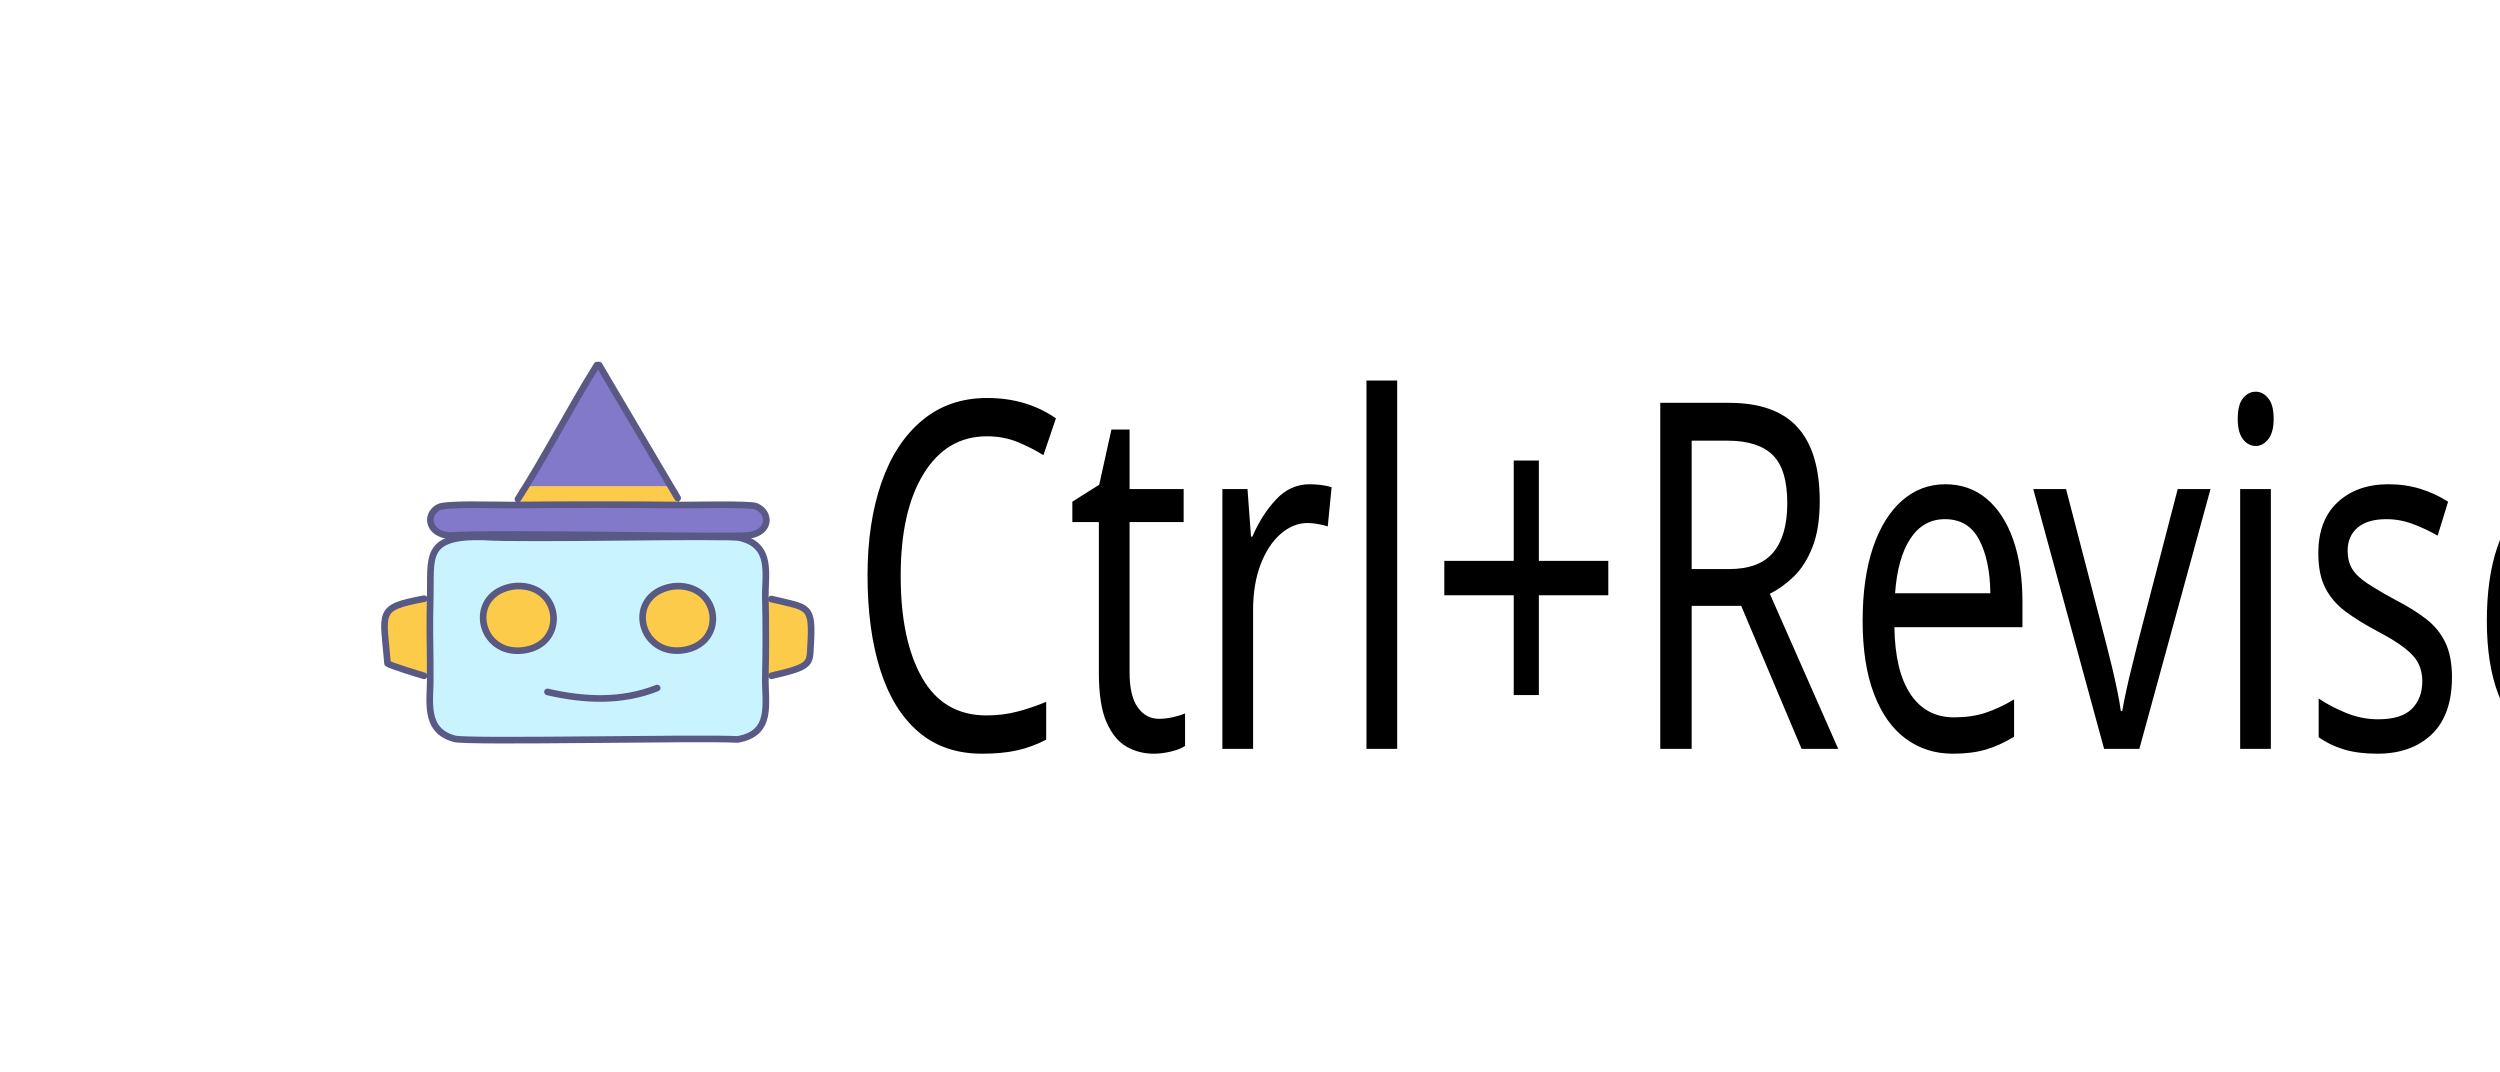
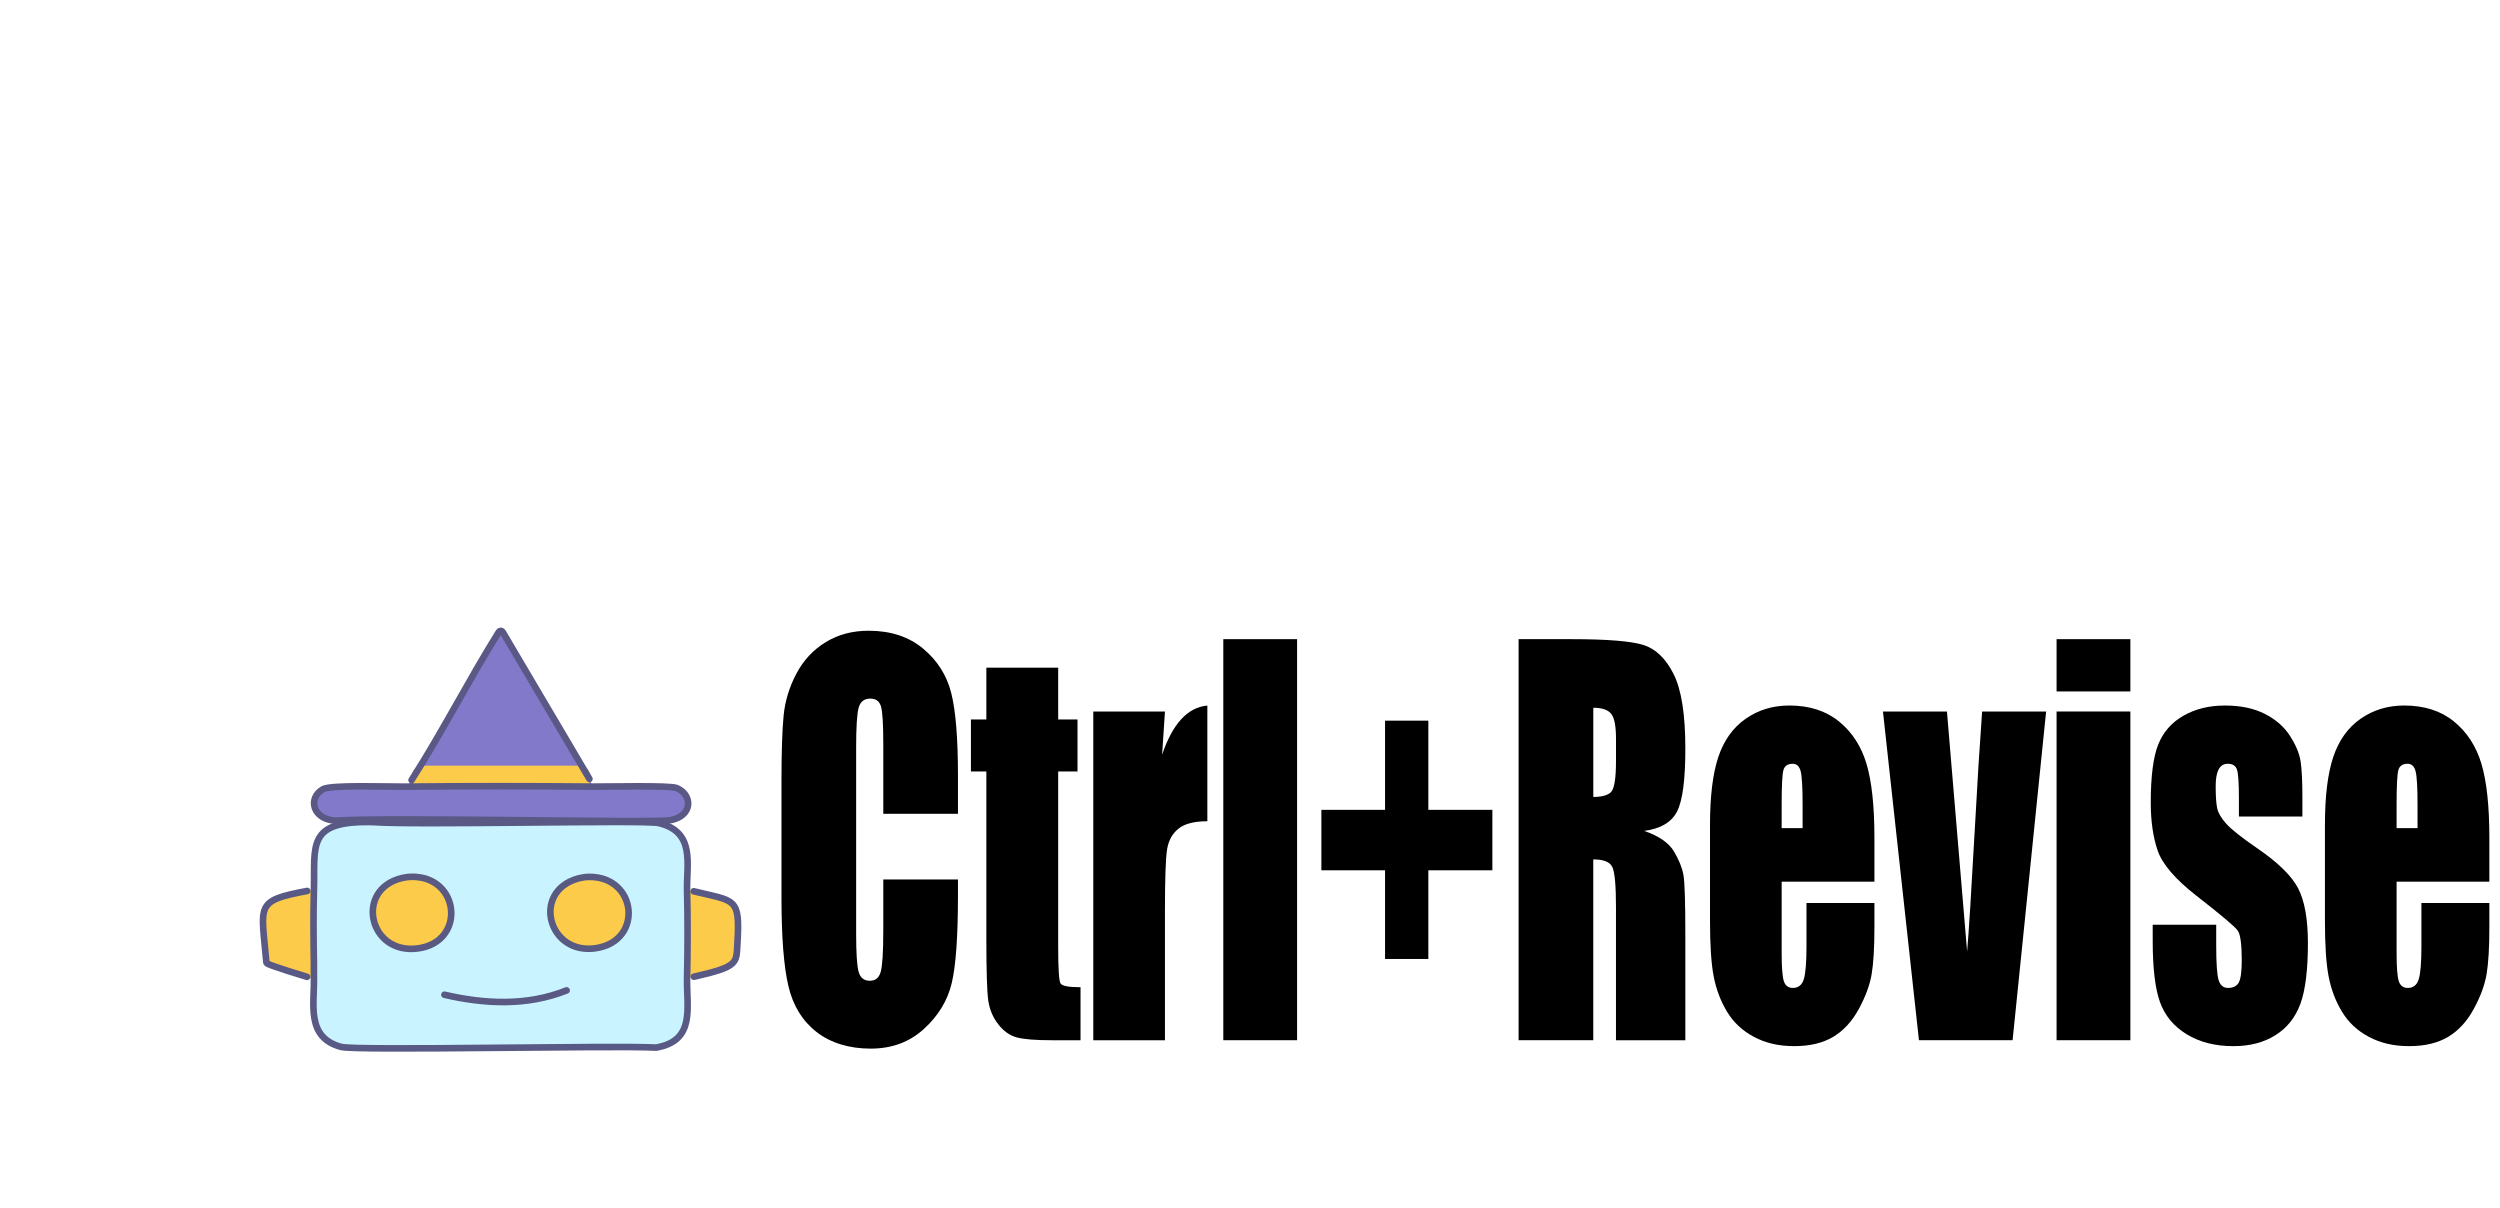
- <svg xmlns="http://www.w3.org/2000/svg" id="Layer_1" viewBox="0 0 1460.32 626">
-   <defs>
-     <style>.cls-1{font-family:Impact, Impact;font-size:283.07px;}.cls-2,.cls-3,.cls-4,.cls-5,.cls-6,.cls-7{stroke-linecap:round;stroke-linejoin:round;stroke-width:3.88px;}.cls-2,.cls-3,.cls-4,.cls-5,.cls-7{fill:none;}.cls-2,.cls-6{stroke:#585984;}.cls-3{stroke:#5a5986;}.cls-4{stroke:#595983;}.cls-8{fill:#fdcb4a;}.cls-5{stroke:#595a82;}.cls-9{fill:#8379cb;}.cls-6{fill:#c9f3ff;}.cls-7{stroke:#595982;}</style>
-   </defs>
-   <text class="cls-1" transform="translate(494.32 437.43) scale(.72 1)">
-     <tspan x="0" y="0">Ctrl+Revise</tspan>
-   </text>
+ <svg xmlns="http://www.w3.org/2000/svg" id="Layer_1" width="1465.32" height="708" viewBox="0 0 1465.32 708">
+   <path d="M561.49,476.99h-43.77v-40.86c0-11.88-.47-19.29-1.4-22.24-.94-2.95-3-4.42-6.19-4.42-3.6,0-5.89,1.79-6.86,5.37-.97,3.58-1.46,11.33-1.46,23.23v109.19c0,11.42.48,18.88,1.46,22.36.97,3.48,3.15,5.23,6.55,5.23s5.39-1.75,6.39-5.24c1-3.49,1.51-11.69,1.51-24.6v-29.55h43.77v9.16c0,24.33-1.23,41.59-3.69,51.76-2.46,10.18-7.9,19.1-16.32,26.76-8.42,7.66-18.8,11.49-31.14,11.49s-23.39-3.24-31.71-9.73c-8.32-6.48-13.83-15.46-16.53-26.93s-4.05-28.72-4.05-51.76v-68.68c0-16.94.42-29.64,1.25-38.11.83-8.47,3.31-16.62,7.43-24.47,4.12-7.84,9.84-14.01,17.15-18.51,7.31-4.5,15.71-6.75,25.21-6.75,12.89,0,23.53,3.48,31.92,10.44,8.39,6.96,13.9,15.64,16.53,26.03,2.63,10.39,3.95,26.56,3.95,48.5v22.33Z" />
+   <path d="M620.23,391.33v30.35h11.33v30.49h-11.33v103.09c0,12.68.47,19.75,1.4,21.2s4.83,2.18,11.7,2.18v31.07h-16.95c-9.56,0-16.39-.56-20.48-1.67-4.09-1.11-7.69-3.68-10.81-7.7-3.12-4.02-5.06-8.61-5.82-13.79-.76-5.18-1.14-17.35-1.14-36.52v-97.86h-9.04v-30.49h9.04v-30.35h42.1Z" />
+   <path d="M682.81,417.03l-1.66,25.34c6.1-18.14,14.93-27.75,26.51-28.82v67.81c-7.69,0-13.34,1.45-16.95,4.36-3.6,2.9-5.82,6.95-6.65,12.12-.83,5.18-1.25,17.11-1.25,35.79v76.08h-42v-192.67h42Z" />
+   <path d="M760.26,374.63v235.07h-43.25v-235.07h43.25Z" />
+   <path d="M774.5,474.67h37.32v-52.27h25.37v52.27h37.53v35.43h-37.53v51.98h-25.37v-51.98h-37.32v-35.43Z" />
+   <path d="M890.11,374.63h30.98c20.65,0,34.63,1.11,41.95,3.34,7.31,2.23,13.27,7.91,17.88,17.06,4.61,9.15,6.91,23.74,6.91,43.78,0,18.29-1.63,30.59-4.89,36.88-3.26,6.29-9.67,10.07-19.23,11.33,8.66,3,14.48,7.02,17.46,12.05,2.98,5.03,4.83,9.66,5.56,13.87.73,4.21,1.09,15.8,1.09,34.77v62h-40.65v-78.12c0-12.58-.71-20.38-2.13-23.38-1.42-3-5.15-4.5-11.18-4.5v105.99h-43.77v-235.07ZM933.88,414.85v52.27c4.92,0,8.37-.94,10.34-2.83,1.98-1.89,2.96-8.01,2.96-18.37v-12.92c0-7.45-.95-12.34-2.86-14.67-1.91-2.32-5.39-3.49-10.45-3.49Z" />
+   <path d="M1098.65,516.78h-54.37v41.67c0,8.71.45,14.33,1.35,16.84.9,2.52,2.63,3.77,5.2,3.77,3.19,0,5.32-1.67,6.39-5.01,1.07-3.34,1.61-9.8,1.61-19.38v-25.41h39.82v14.23c0,11.91-.54,21.05-1.61,27.44-1.08,6.39-3.59,13.21-7.54,20.47-3.95,7.26-8.96,12.71-15.02,16.33-6.07,3.63-13.67,5.44-22.82,5.44s-16.7-1.79-23.5-5.37c-6.79-3.58-12.08-8.49-15.85-14.74-3.78-6.24-6.39-13.12-7.85-20.62-1.46-7.5-2.18-18.41-2.18-32.74v-56.19c0-16.84,1.63-30.13,4.89-39.86,3.26-9.73,8.59-17.18,16.01-22.36,7.42-5.18,15.94-7.77,25.57-7.77,11.78,0,21.5,3.12,29.16,9.37,7.66,6.24,13.03,14.52,16.11,24.83,3.08,10.31,4.63,24.81,4.63,43.49v25.55ZM1056.55,485.42v-14.08c0-9.97-.38-16.41-1.14-19.31-.76-2.9-2.32-4.36-4.68-4.36-2.91,0-4.71,1.23-5.41,3.7-.69,2.47-1.04,9.12-1.04,19.96v14.08h12.27Z" />
+   <path d="M1199.29,417.03l-19.65,192.67h-54.89l-21.1-192.67h37.51l11.82,140.69c.93-10.35,2.5-35.56,4.73-75.62,1.19-22.36,2.55-44.06,4.07-65.07h37.5Z" />
+   <path d="M1248.67,374.63v30.64h-43.25v-30.64h43.25ZM1248.67,417.03v192.67h-43.25v-192.67h43.25Z" />
+   <path d="M1349.51,478.59h-37.22v-10.45c0-8.9-.36-14.54-1.09-16.92-.73-2.37-2.55-3.56-5.46-3.56-2.36,0-4.12,1.09-5.3,3.27-1.18,2.18-1.77,5.44-1.77,9.8,0,5.91.29,10.24.88,13,.59,2.76,2.36,5.79,5.3,9.07,2.95,3.29,8.99,8.08,18.14,14.37,12.2,8.33,20.2,16.17,24.02,23.52,3.81,7.36,5.72,18.05,5.72,32.09,0,15.68-1.46,27.51-4.37,35.5-2.91,7.99-7.78,14.13-14.61,18.44-6.83,4.31-15.06,6.46-24.69,6.46-10.67,0-19.8-2.32-27.39-6.97-7.59-4.65-12.8-10.94-15.65-18.88-2.84-7.94-4.26-19.94-4.26-36.01v-9.29h37.22v12.2c0,10.36.47,17.09,1.4,20.18.94,3.1,2.79,4.65,5.56,4.65,2.98,0,5.06-1.04,6.24-3.12,1.18-2.08,1.77-6.46,1.77-13.14,0-9.2-.76-14.96-2.29-17.28-1.6-2.32-9.74-9.2-24.43-20.62-12.34-9.68-19.86-18.46-22.56-26.35-2.7-7.89-4.05-17.25-4.05-28.1,0-15.39,1.46-26.74,4.37-34.05,2.91-7.31,7.85-12.95,14.81-16.92,6.97-3.97,15.06-5.95,24.27-5.95s16.93,1.62,23.34,4.86c6.41,3.24,11.33,7.53,14.76,12.85,3.43,5.33,5.51,10.26,6.24,14.81.73,4.55,1.09,11.67,1.09,21.34v11.18Z" />
+   <path d="M1459.08,516.78h-54.37v41.67c0,8.71.45,14.33,1.35,16.84.9,2.52,2.63,3.77,5.2,3.77,3.19,0,5.32-1.67,6.39-5.01,1.07-3.34,1.61-9.8,1.61-19.38v-25.41h39.82v14.23c0,11.91-.54,21.05-1.61,27.44-1.08,6.39-3.59,13.21-7.54,20.47-3.95,7.26-8.96,12.71-15.02,16.33-6.07,3.63-13.67,5.44-22.82,5.44s-16.7-1.79-23.5-5.37c-6.79-3.58-12.08-8.49-15.85-14.74-3.78-6.24-6.39-13.12-7.85-20.62-1.46-7.5-2.18-18.41-2.18-32.74v-56.19c0-16.84,1.63-30.13,4.89-39.86,3.26-9.73,8.59-17.18,16.01-22.36,7.42-5.18,15.94-7.77,25.57-7.77,11.78,0,21.5,3.12,29.16,9.37,7.66,6.24,13.03,14.52,16.11,24.83,3.08,10.31,4.63,24.81,4.63,43.49v25.55ZM1416.98,485.42v-14.08c0-9.97-.38-16.41-1.14-19.31-.76-2.9-2.32-4.36-4.68-4.36-2.91,0-4.71,1.23-5.41,3.7-.69,2.47-1.04,9.12-1.04,19.96v14.08h12.27Z" />
  <g id="Generative_Object">
-     <path class="cls-9" d="M348.69,213.26h1.29s45.55,77.13,45.55,77.13l2.09,4.61c7.29.07,40.61-.74,44.05.74,8.52,3.67,8.46,14.71-3.39,16.88-8.6,1.57-149.67-1.76-175.44.25-12.19-.58-14.93-11.78-6.77-16.51,4.09-2.38,33.75-1.27,41.32-1.36.23,0,.45,0,.68,0,.67,0,1.36,0,2.05,0,.86-1.12,1.7-2.27,2.45-3.45,16.34-25.55,30.04-52.61,46.14-78.29Z" />
-     <path class="cls-8" d="M247.79,349.72c1.18-.22,2.27-.7,3.52-.3-.36,12.85-.22,25.9,0,38.75.04,2.34-.06,4.71,0,7.06-1.2.68-2.24-.06-3.6-.45-3.07-.88-20.41-6.24-21.33-7.23-2.54-30.47-6.56-32.62,21.4-37.83Z" />
-     <path class="cls-8" d="M447.08,349.41c1.88-.41,2.79.32,3.49.49,21.82,5.32,24.35,3,22.93,27.18-.62,10.61.78,12.28-22.84,17.65-1.16.26-2.38.46-3.58.5.34-15.17.38-30.64,0-45.82Z" />
-     <path class="cls-2" d="M450.57,349.9c21.82,5.32,24.35,3,22.93,27.18-.62,10.61.78,12.28-22.84,17.65" />
-     <path class="cls-6" d="M251.31,388.17c-.22-12.85-.36-25.91,0-38.75.66-23.7-4.14-36.72,31.16-35.8,21.81,1.7,142.46-1.22,149.7.49,19.46,4.61,14.55,21.49,14.9,35.31.38,15.18.34,30.64,0,45.82-.35,15.64,4.71,33.05-16.26,36.69-22.03-1.23-157.36,1.76-165.28-.37-18.59-5-13.86-22.81-14.23-36.32-.06-2.35.04-4.72,0-7.06Z" />
-     <path class="cls-8" d="M297.73,342.9c1.44-.33,2.92-.55,4.4-.59,25.9-.75,29.29,34.29,3.56,37.58-25.67,3.29-33.14-31.19-7.97-37Z" />
-     <path class="cls-8" d="M389.8,343.22c.24-.07.47-.13.71-.19,1.65-.41,3.38-.65,5.09-.67,25.17-.31,28.74,33.37,3.9,37.36-25.23,4.06-34.22-29.58-9.7-36.5.24-.07.47-.13.71-.19-.24.06-.48.12-.71.19Z" />
-     <path class="cls-2" d="M247.79,349.72c-27.96,5.22-23.95,7.36-21.4,37.83.92,1,18.26,6.35,21.33,7.23" />
-     <rect class="cls-8" x="302.79" y="283.98" width="93.44" height="12.26" rx="4.67" ry="4.67" />
-     <path class="cls-3" d="M302.55,291.55c16.34-25.55,30.04-52.61,46.14-78.29h1.29s45.55,77.13,45.55,77.13l.32.54" />
-     <path class="cls-3" d="M298.05,295c-.23,0-.45,0-.68,0-7.57.08-37.23-1.02-41.32,1.36-8.16,4.74-5.41,15.93,6.77,16.51,25.77-2,166.85,1.33,175.44-.25,11.85-2.17,11.91-13.21,3.39-16.88-3.44-1.48-36.75-.67-44.05-.74-32.46-.3-65.05-.32-97.51,0-.69,0-1.37,0-2.05,0Z" />
-     <path class="cls-7" d="M302.13,342.31c25.9-.75,29.29,34.29,3.56,37.58-25.67,3.29-33.14-31.19-7.97-37,1.44-.33,2.92-.55,4.4-.59Z" />
-     <path class="cls-4" d="M383.87,401.89c-20.65,8.26-42.72,7.24-64.07,2.28" />
-     <path class="cls-5" d="M395.6,342.36c25.17-.31,28.74,33.37,3.9,37.36-25.23,4.06-34.22-29.58-9.7-36.5.24-.07.47-.13.71-.19,1.65-.41,3.38-.65,5.09-.67Z" />
+     <path d="M293.5,369.75h0c.45,0,.87.24,1.1.63l50.48,85.49s.04.08.06.12l1.96,4.34c.21.46.65.75,1.15.75,9.55.02,44.67-.78,48.4.82,9.52,4.1,9.45,16.44-3.78,18.86-9.6,1.76-166.89-1.95-195.92.27-.06,0-.12,0-.18,0-13.54-.7-16.57-13.17-7.47-18.44,4.57-2.65,37.71-1.42,46.17-1.51.25,0,.5,0,.76,0,.54,0,1.09,0,1.65,0,.4,0,.78-.19,1.03-.51.82-1.09,1.62-2.2,2.35-3.34,18.13-28.34,33.35-58.35,51.17-86.87.23-.38.65-.6,1.09-.6Z" style="fill:#8379cb;" />
+     <path d="M180.06,522.21c.89-.17,1.74-.47,2.63-.51.72-.03,1.3.59,1.28,1.31-.36,13.98-.21,28.18.03,42.16.04,2.29-.04,4.6-.02,6.9,0,.71-.56,1.33-1.27,1.3-.86-.05-1.72-.51-2.73-.8-3.13-.89-19.5-5.95-23.15-7.68-.42-.2-.7-.6-.73-1.06-2.84-33.42-7.07-35.82,23.97-41.61Z" style="fill:#fdcb4a;" />
+     <path d="M402.75,523.04c-.02-.71.56-1.32,1.27-1.31,1.26.02,2,.54,2.6.68,24.37,5.95,27.2,3.35,25.61,30.36-.7,11.85.87,13.72-25.52,19.72-.82.19-1.68.34-2.54.45-.77.09-1.45-.52-1.43-1.3.34-16.11.38-32.49,0-48.6Z" style="fill:#fdcb4a;" />
+     <path d="M406.62,522.41c24.37,5.95,27.2,3.35,25.61,30.36-.7,11.85.87,13.72-25.52,19.72" style="fill:none; stroke:#585984; stroke-linecap:round; stroke-linejoin:round; stroke-width:3.88px;" />
+     <path d="M184,565.16c-.25-14.36-.4-28.94,0-43.3.73-26.48-4.62-41.03,34.81-40,24.36,1.9,159.16-1.37,167.25.55,21.74,5.15,16.26,24.01,16.65,39.44.43,16.96.38,34.24,0,51.19-.39,17.44,5.24,36.84-18.01,40.96-.1.02-.2.02-.3.02-25.06-1.36-175.68,1.97-184.51-.4-20.77-5.58-15.49-25.49-15.89-40.57-.07-2.63.04-5.27,0-7.89Z" style="fill:#c9f3ff; stroke:#585984; stroke-linecap:round; stroke-linejoin:round; stroke-width:3.88px;" />
+     <path d="M235.85,514.58c1.61-.37,3.26-.61,4.92-.66,28.94-.84,32.72,38.31,3.98,41.99-28.68,3.67-37.03-34.85-8.9-41.33Z" style="fill:#fdcb4a;" />
+     <path d="M338.72,514.94c.26-.07.53-.14.8-.21,1.85-.46,3.77-.73,5.68-.75,28.12-.35,32.11,37.28,4.36,41.74-28.19,4.53-38.23-33.05-10.84-40.78.26-.07.53-.14.8-.21-.27.07-.53.14-.8.21Z" style="fill:#fdcb4a;" />
+     <path d="M180.06,522.21c-31.04,5.79-26.81,8.19-23.97,41.61.04.46.32.86.73,1.06,3.65,1.73,20.02,6.78,23.15,7.68" style="fill:none; stroke:#585984; stroke-linecap:round; stroke-linejoin:round; stroke-width:3.88px;" />
+     <rect x="241.51" y="448.76" width="104.4" height="13.7" rx="5.81" ry="5.81" style="fill:#fdcb4a;" />
+     <path d="M241.24,457.22c18.13-28.34,33.35-58.35,51.17-86.87.23-.38.65-.6,1.09-.6h0c.45,0,.87.24,1.1.63l50.51,85.55.36.61" style="fill:none; stroke:#5a5986; stroke-linecap:round; stroke-linejoin:round; stroke-width:3.88px;" />
+     <path d="M236.22,461.07c-.25,0-.5,0-.76,0-8.46.09-41.59-1.14-46.17,1.51-9.1,5.28-6.06,17.74,7.47,18.44.06,0,.12,0,.18,0,29.03-2.22,186.33,1.49,195.92-.27,13.24-2.42,13.3-14.76,3.78-18.86-3.84-1.66-41.06-.75-49.21-.83-36.27-.33-72.68-.35-108.95,0-.77,0-1.53,0-2.29,0Z" style="fill:none; stroke:#5a5986; stroke-linecap:round; stroke-linejoin:round; stroke-width:3.88px;" />
+     <path d="M240.77,513.93c28.94-.84,32.72,38.31,3.98,41.99-28.68,3.67-37.03-34.85-8.9-41.33,1.61-.37,3.26-.61,4.92-.66Z" style="fill:none; stroke:#595982; stroke-linecap:round; stroke-linejoin:round; stroke-width:3.88px;" />
+     <path d="M332.1,580.5c-23.08,9.23-47.73,8.09-71.59,2.55" style="fill:none; stroke:#595983; stroke-linecap:round; stroke-linejoin:round; stroke-width:3.88px;" />
+     <path d="M345.21,513.98c28.12-.35,32.11,37.28,4.36,41.74-28.19,4.53-38.23-33.05-10.84-40.78.26-.07.53-.14.8-.21,1.85-.46,3.77-.73,5.68-.75Z" style="fill:none; stroke:#595a82; stroke-linecap:round; stroke-linejoin:round; stroke-width:3.88px;" />
  </g>
</svg>
